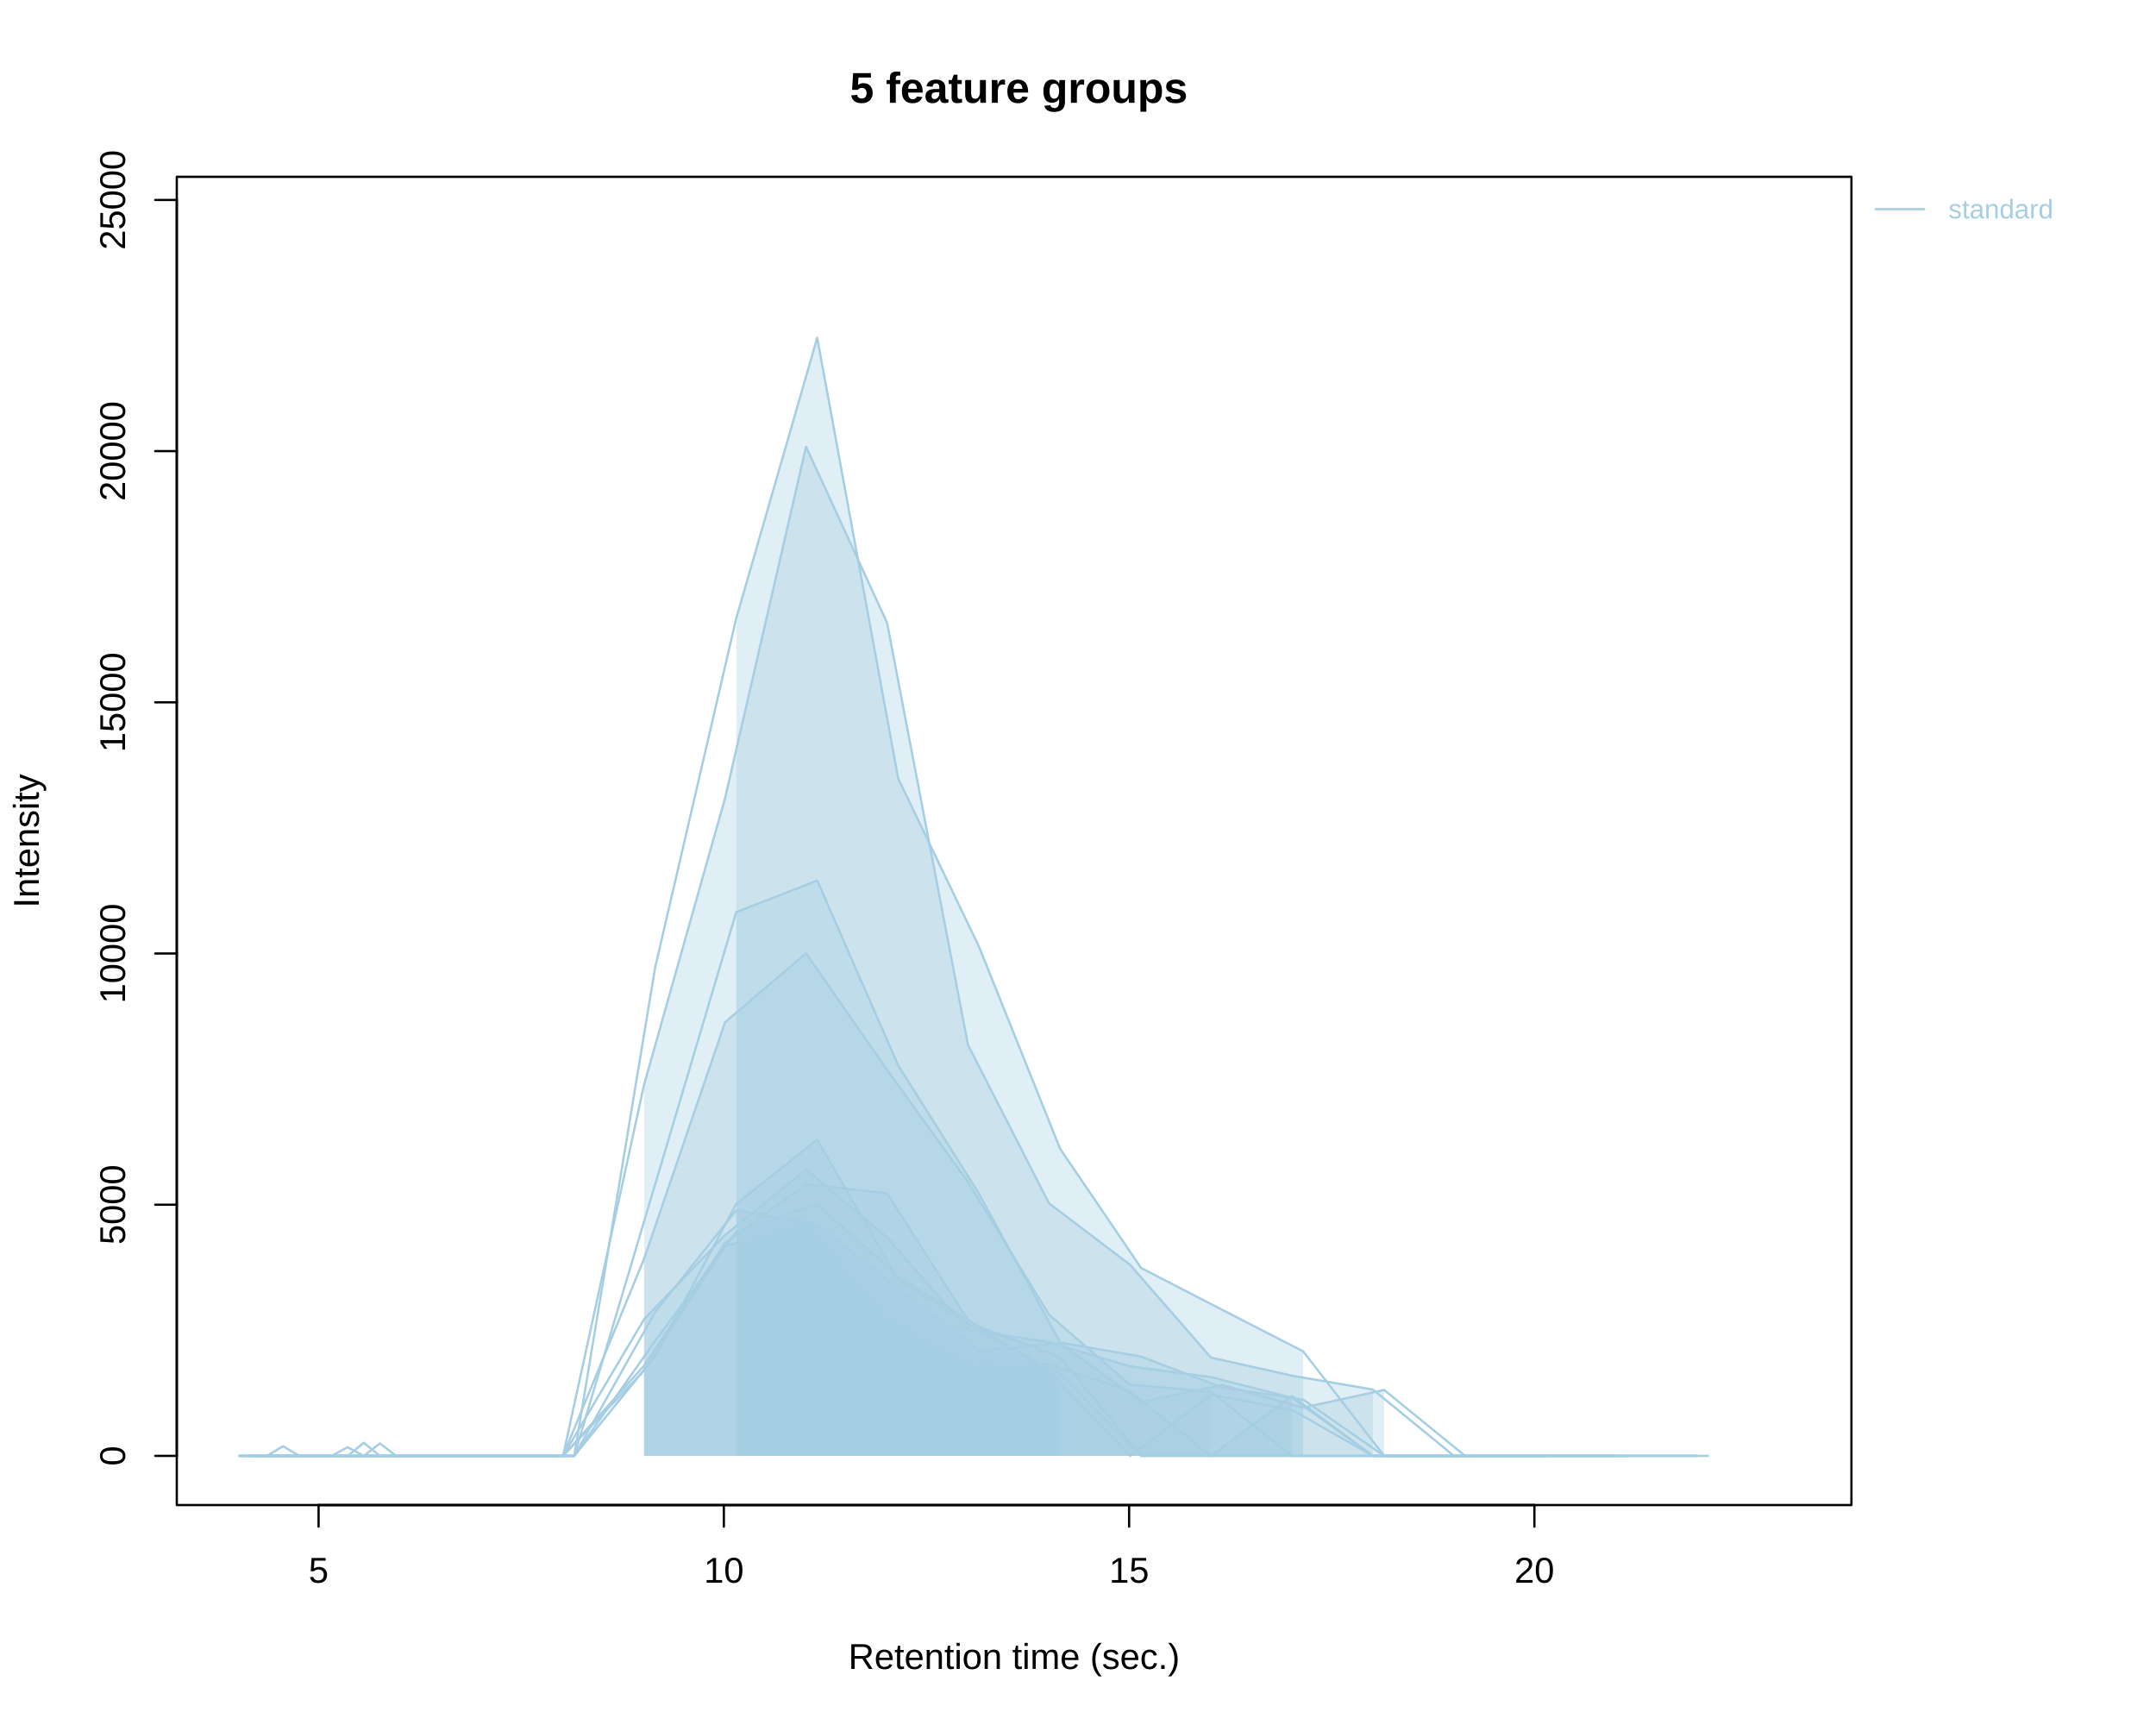
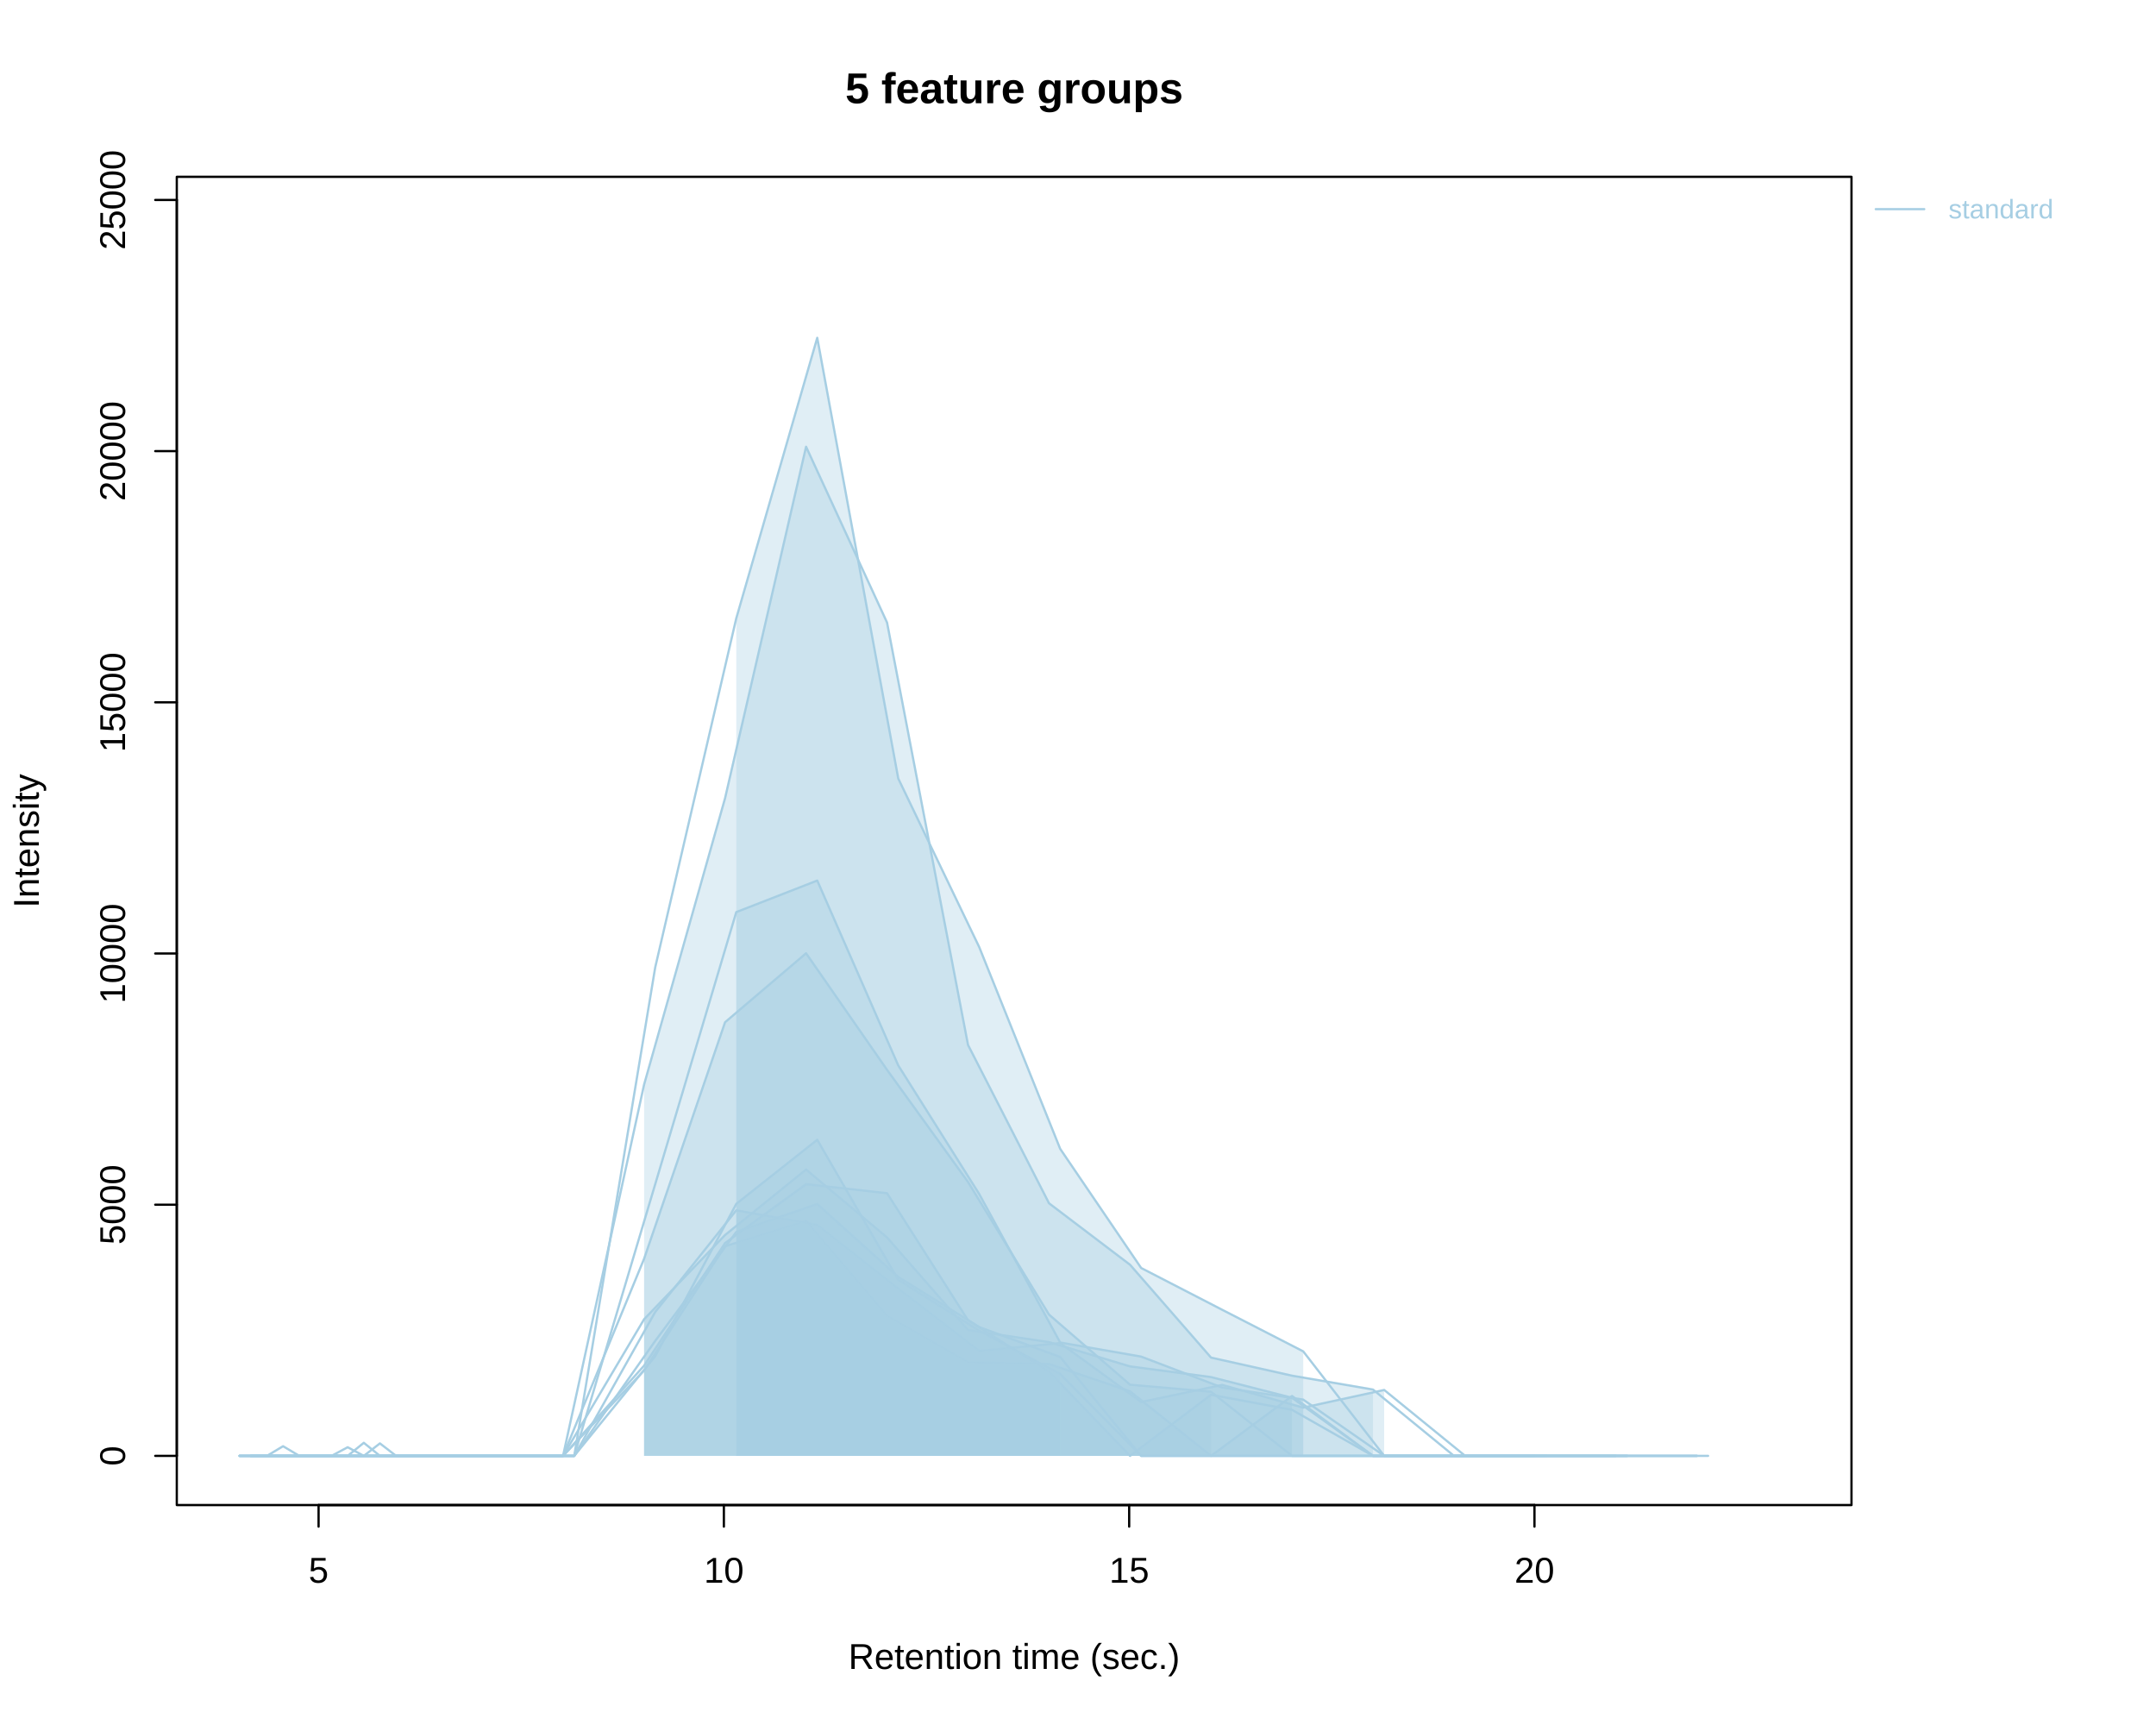
<svg xmlns="http://www.w3.org/2000/svg" viewBox="0 0 720.00 576.00">
  <defs>
    <style type="text/css">
-     line, polyline, path, rect, circle {
+     line, polyline, polygon, path, rect, circle {
      fill: none;
      stroke: #000000;
      stroke-linecap: round;
      stroke-linejoin: round;
      stroke-miterlimit: 10.00;
    }
  </style>
  </defs>
  <rect width="100%" height="100%" style="stroke: none; fill: #FFFFFF;" />
-   <line x1="106.39" y1="502.56" x2="512.42" y2="502.56" style="stroke-width: 0.75;" />
+   <line x1="106.39" y1="502.56" x2="512.44" y2="502.56" style="stroke-width: 0.75;" />
  <line x1="106.39" y1="502.56" x2="106.39" y2="509.76" style="stroke-width: 0.75;" />
-   <line x1="241.73" y1="502.56" x2="241.73" y2="509.76" style="stroke-width: 0.75;" />
-   <line x1="377.07" y1="502.56" x2="377.07" y2="509.76" style="stroke-width: 0.75;" />
-   <line x1="512.42" y1="502.56" x2="512.42" y2="509.76" style="stroke-width: 0.75;" />
+   <line x1="241.74" y1="502.56" x2="241.74" y2="509.76" style="stroke-width: 0.75;" />
+   <line x1="377.09" y1="502.56" x2="377.09" y2="509.76" style="stroke-width: 0.75;" />
+   <line x1="512.44" y1="502.56" x2="512.44" y2="509.76" style="stroke-width: 0.75;" />
  <text x="103.05" y="528.48" style="font-size: 12.00px; font-family: Liberation Sans;" textLength="6.67px" lengthAdjust="spacingAndGlyphs">5</text>
-   <text x="235.06" y="528.48" style="font-size: 12.00px; font-family: Liberation Sans;" textLength="13.35px" lengthAdjust="spacingAndGlyphs">10</text>
-   <text x="370.40" y="528.48" style="font-size: 12.00px; font-family: Liberation Sans;" textLength="13.35px" lengthAdjust="spacingAndGlyphs">15</text>
-   <text x="505.74" y="528.48" style="font-size: 12.00px; font-family: Liberation Sans;" textLength="13.35px" lengthAdjust="spacingAndGlyphs">20</text>
+   <text x="235.07" y="528.48" style="font-size: 12.00px; font-family: Liberation Sans;" textLength="13.34px" lengthAdjust="spacingAndGlyphs">10</text>
+   <text x="370.42" y="528.48" style="font-size: 12.00px; font-family: Liberation Sans;" textLength="13.34px" lengthAdjust="spacingAndGlyphs">15</text>
+   <text x="505.76" y="528.48" style="font-size: 12.00px; font-family: Liberation Sans;" textLength="13.34px" lengthAdjust="spacingAndGlyphs">20</text>
  <line x1="59.04" y1="486.13" x2="59.04" y2="66.77" style="stroke-width: 0.75;" />
  <line x1="59.04" y1="486.13" x2="51.84" y2="486.13" style="stroke-width: 0.75;" />
  <line x1="59.04" y1="402.26" x2="51.84" y2="402.26" style="stroke-width: 0.75;" />
  <line x1="59.04" y1="318.39" x2="51.84" y2="318.39" style="stroke-width: 0.75;" />
  <line x1="59.04" y1="234.52" x2="51.84" y2="234.52" style="stroke-width: 0.75;" />
  <line x1="59.04" y1="150.64" x2="51.84" y2="150.64" style="stroke-width: 0.75;" />
  <line x1="59.04" y1="66.77" x2="51.84" y2="66.77" style="stroke-width: 0.75;" />
  <text transform="translate(41.76,489.47) rotate(-90)" style="font-size: 12.00px; font-family: Liberation Sans;" textLength="6.67px" lengthAdjust="spacingAndGlyphs">0</text>
-   <text transform="translate(41.76,415.61) rotate(-90)" style="font-size: 12.00px; font-family: Liberation Sans;" textLength="26.70px" lengthAdjust="spacingAndGlyphs">5000</text>
-   <text transform="translate(41.76,335.07) rotate(-90)" style="font-size: 12.00px; font-family: Liberation Sans;" textLength="33.37px" lengthAdjust="spacingAndGlyphs">10000</text>
-   <text transform="translate(41.76,251.20) rotate(-90)" style="font-size: 12.00px; font-family: Liberation Sans;" textLength="33.37px" lengthAdjust="spacingAndGlyphs">15000</text>
-   <text transform="translate(41.76,167.33) rotate(-90)" style="font-size: 12.00px; font-family: Liberation Sans;" textLength="33.37px" lengthAdjust="spacingAndGlyphs">20000</text>
-   <text transform="translate(41.76,83.46) rotate(-90)" style="font-size: 12.00px; font-family: Liberation Sans;" textLength="33.37px" lengthAdjust="spacingAndGlyphs">25000</text>
-   <polyline points="59.04,502.56 618.29,502.56 618.29,59.04 59.04,59.04 59.04,502.56 " style="stroke-width: 0.75;" />
+   <text transform="translate(41.76,415.60) rotate(-90)" style="font-size: 12.00px; font-family: Liberation Sans;" textLength="26.69px" lengthAdjust="spacingAndGlyphs">5000</text>
+   <text transform="translate(41.76,335.07) rotate(-90)" style="font-size: 12.00px; font-family: Liberation Sans;" textLength="33.36px" lengthAdjust="spacingAndGlyphs">10000</text>
+   <text transform="translate(41.76,251.20) rotate(-90)" style="font-size: 12.00px; font-family: Liberation Sans;" textLength="33.36px" lengthAdjust="spacingAndGlyphs">15000</text>
+   <text transform="translate(41.76,167.32) rotate(-90)" style="font-size: 12.00px; font-family: Liberation Sans;" textLength="33.36px" lengthAdjust="spacingAndGlyphs">20000</text>
+   <text transform="translate(41.76,83.45) rotate(-90)" style="font-size: 12.00px; font-family: Liberation Sans;" textLength="33.36px" lengthAdjust="spacingAndGlyphs">25000</text>
+   <polyline points="59.04,502.56 618.31,502.56 618.31,59.04 59.04,59.04 59.04,502.56 " style="stroke-width: 0.75;" />
  <defs>
-     <clipPath id="cpMHw2NDguNTI2fDU3Nnww">
-       <rect x="0.00" y="0.00" width="648.53" height="576.00" />
+     <clipPath id="cpMC4wMHw2NDguNTV8NTc2LjAwfDAuMDA=">
+       <rect x="0.00" y="0.00" width="648.55" height="576.00" />
    </clipPath>
  </defs>
-   <g clip-path="url(#cpMHw2NDguNTI2fDU3Nnww)">
-     <text x="283.82" y="34.33" style="font-size: 14.40px; font-weight: bold; font-family: Liberation Sans;" textLength="109.69px" lengthAdjust="spacingAndGlyphs">5 feature groups</text>
+   <g clip-path="url(#cpMC4wMHw2NDguNTV8NTc2LjAwfDAuMDA=)">
+     <text x="282.29" y="34.47" style="font-size: 14.40px; font-weight: bold; font-family: Liberation Sans;" textLength="112.77px" lengthAdjust="spacingAndGlyphs">5 feature groups</text>
  </g>
-   <g clip-path="url(#cpMHw2NDguNTI2fDU3Nnww)">
-     <text x="283.31" y="557.28" style="font-size: 12.00px; font-family: Liberation Sans;" textLength="110.71px" lengthAdjust="spacingAndGlyphs">Retention time (sec.)</text>
+   <g clip-path="url(#cpMC4wMHw2NDguNTV8NTc2LjAwfDAuMDA=)">
+     <text x="283.33" y="557.28" style="font-size: 12.00px; font-family: Liberation Sans;" textLength="110.69px" lengthAdjust="spacingAndGlyphs">Retention time (sec.)</text>
  </g>
-   <g clip-path="url(#cpMHw2NDguNTI2fDU3Nnww)">
-     <text transform="translate(12.96,303.14) rotate(-90)" style="font-size: 12.00px; font-family: Liberation Sans;" textLength="44.69px" lengthAdjust="spacingAndGlyphs">Intensity</text>
+   <g clip-path="url(#cpMC4wMHw2NDguNTV8NTc2LjAwfDAuMDA=)">
+     <text transform="translate(12.96,303.14) rotate(-90)" style="font-size: 12.00px; font-family: Liberation Sans;" textLength="44.67px" lengthAdjust="spacingAndGlyphs">Intensity</text>
  </g>
  <defs>
-     <clipPath id="cpNTkuMDR8NjE4LjI4Nnw1MDIuNTZ8NTkuMDQ=">
-       <rect x="59.04" y="59.04" width="559.25" height="443.52" />
+     <clipPath id="cpNTkuMDR8NjE4LjMxfDUwMi41Nnw1OS4wNA==">
+       <rect x="59.04" y="59.04" width="559.27" height="443.52" />
    </clipPath>
  </defs>
-   <polyline points="80.02,486.13 85.44,486.13 90.82,486.13 96.21,486.13 101.60,486.13 106.98,486.13 112.37,486.13 117.76,486.13 123.17,486.13 128.56,486.13 133.94,486.13 160.98,486.13 188.03,486.13 215.10,440.51 242.14,412.39 269.18,390.52 296.22,413.20 323.26,444.13 350.30,448.16 377.37,456.27 404.41,459.83 431.45,466.74 458.49,486.13 485.54,486.13 512.58,486.13 539.62,486.13 566.66,486.13 " style="stroke-width: 0.75; stroke: #A6CEE3;" clip-path="url(#cpNTkuMDR8NjE4LjI4Nnw1MDIuNTZ8NTkuMDQ=)" />
-   <polyline points="215.10,440.51 242.14,412.39 269.18,390.52 296.22,413.20 323.26,444.13 350.30,448.16 377.37,456.27 404.41,459.83 431.45,466.74 431.45,486.13 404.41,486.13 377.37,486.13 350.30,486.13 323.26,486.13 296.22,486.13 269.18,486.13 242.14,486.13 215.10,486.13 " style="stroke-width: 0.75; stroke: none; fill: #A6CEE3; fill-opacity: 0.35;" clip-path="url(#cpNTkuMDR8NjE4LjI4Nnw1MDIuNTZ8NTkuMDQ=)" />
-   <polyline points="83.76,486.13 89.15,486.13 94.53,486.13 99.95,486.13 105.33,486.13 110.72,486.13 116.11,486.13 121.49,481.77 126.88,486.13 132.27,486.13 137.65,486.13 164.72,486.13 191.76,486.13 218.80,438.09 245.87,404.14 272.91,409.04 299.96,430.31 327.00,451.11 354.04,448.49 381.08,468.15 408.12,462.45 435.19,470.03 462.23,464.13 489.27,486.13 516.31,486.13 543.35,486.13 570.40,486.13 " style="stroke-width: 0.75; stroke: #A6CEE3;" clip-path="url(#cpNTkuMDR8NjE4LjI4Nnw1MDIuNTZ8NTkuMDQ=)" />
-   <polyline points="245.87,404.14 272.91,409.04 299.96,430.31 327.00,451.11 354.04,448.49 381.08,468.15 408.12,462.45 435.19,470.03 462.23,464.13 462.23,486.13 435.19,486.13 408.12,486.13 381.08,486.13 354.04,486.13 327.00,486.13 299.96,486.13 272.91,486.13 245.87,486.13 " style="stroke-width: 0.75; stroke: none; fill: #A6CEE3; fill-opacity: 0.35;" clip-path="url(#cpNTkuMDR8NjE4LjI4Nnw1MDIuNTZ8NTkuMDQ=)" />
-   <polyline points="80.02,486.13 85.44,486.13 90.82,486.13 96.21,486.13 101.60,486.13 106.98,486.13 112.37,486.13 117.76,486.13 123.17,486.13 128.56,486.13 133.94,486.13 160.98,486.13 188.03,486.13 215.10,420.31 242.14,341.34 269.18,318.32 296.22,357.24 323.26,394.68 350.30,438.96 377.37,462.38 404.41,464.73 431.45,486.13 458.49,486.13 485.54,486.13 512.58,486.13 539.62,486.13 " style="stroke-width: 0.75; stroke: #A6CEE3;" clip-path="url(#cpNTkuMDR8NjE4LjI4Nnw1MDIuNTZ8NTkuMDQ=)" />
-   <polyline points="215.10,420.31 242.14,341.34 269.18,318.32 296.22,357.24 323.26,394.68 350.30,438.96 377.37,462.38 404.41,464.73 404.41,486.13 377.37,486.13 350.30,486.13 323.26,486.13 296.22,486.13 269.18,486.13 242.14,486.13 215.10,486.13 " style="stroke-width: 0.75; stroke: none; fill: #A6CEE3; fill-opacity: 0.35;" clip-path="url(#cpNTkuMDR8NjE4LjI4Nnw1MDIuNTZ8NTkuMDQ=)" />
-   <polyline points="83.76,486.13 89.15,486.13 94.53,482.91 99.95,486.13 105.33,486.13 110.72,486.13 116.11,486.13 121.49,486.13 126.88,481.97 132.27,486.13 137.65,486.13 164.72,486.13 191.76,486.13 218.80,395.42 245.87,304.57 272.91,294.03 299.96,355.76 327.00,398.70 354.04,448.29 381.08,452.99 408.12,463.32 435.19,467.35 462.23,486.13 489.27,486.13 516.31,486.13 543.35,486.13 " style="stroke-width: 0.75; stroke: #A6CEE3;" clip-path="url(#cpNTkuMDR8NjE4LjI4Nnw1MDIuNTZ8NTkuMDQ=)" />
-   <polyline points="245.87,304.57 272.91,294.03 299.96,355.76 327.00,398.70 354.04,448.29 381.08,452.99 408.12,463.32 435.19,467.35 435.19,486.13 408.12,486.13 381.08,486.13 354.04,486.13 327.00,486.13 299.96,486.13 272.91,486.13 245.87,486.13 " style="stroke-width: 0.75; stroke: none; fill: #A6CEE3; fill-opacity: 0.35;" clip-path="url(#cpNTkuMDR8NjE4LjI4Nnw1MDIuNTZ8NTkuMDQ=)" />
-   <polyline points="80.02,486.13 85.44,486.13 90.82,486.13 96.21,486.13 101.60,486.13 106.98,486.13 112.37,486.13 117.76,486.13 123.17,486.13 128.56,486.13 133.94,486.13 160.98,486.13 188.03,486.13 215.10,362.14 242.14,266.52 269.18,149.17 296.22,207.88 323.26,348.92 350.30,401.79 377.37,422.32 404.41,453.32 431.45,459.36 458.49,463.99 485.54,486.13 512.58,486.13 539.62,486.13 566.66,486.13 " style="stroke-width: 0.75; stroke: #A6CEE3;" clip-path="url(#cpNTkuMDR8NjE4LjI4Nnw1MDIuNTZ8NTkuMDQ=)" />
-   <polyline points="215.10,362.14 242.14,266.52 269.18,149.17 296.22,207.88 323.26,348.92 350.30,401.79 377.37,422.32 404.41,453.32 431.45,459.36 458.49,463.99 458.49,486.13 431.45,486.13 404.41,486.13 377.37,486.13 350.30,486.13 323.26,486.13 296.22,486.13 269.18,486.13 242.14,486.13 215.10,486.13 " style="stroke-width: 0.75; stroke: none; fill: #A6CEE3; fill-opacity: 0.35;" clip-path="url(#cpNTkuMDR8NjE4LjI4Nnw1MDIuNTZ8NTkuMDQ=)" />
-   <polyline points="83.76,486.13 89.15,486.13 94.53,486.13 99.95,486.13 105.33,486.13 110.72,486.13 116.11,483.25 121.49,486.13 126.88,486.13 132.27,486.13 137.65,486.13 164.72,486.13 191.76,486.13 218.80,323.02 245.87,206.47 272.91,112.80 299.96,259.95 327.00,316.24 354.04,383.61 381.08,423.40 408.12,437.35 435.19,451.24 462.23,486.13 489.27,486.13 516.31,486.13 543.35,486.13 " style="stroke-width: 0.75; stroke: #A6CEE3;" clip-path="url(#cpNTkuMDR8NjE4LjI4Nnw1MDIuNTZ8NTkuMDQ=)" />
-   <polyline points="245.87,206.47 272.91,112.80 299.96,259.95 327.00,316.24 354.04,383.61 381.08,423.40 408.12,437.35 435.19,451.24 435.19,486.13 408.12,486.13 381.08,486.13 354.04,486.13 327.00,486.13 299.96,486.13 272.91,486.13 245.87,486.13 " style="stroke-width: 0.75; stroke: none; fill: #A6CEE3; fill-opacity: 0.35;" clip-path="url(#cpNTkuMDR8NjE4LjI4Nnw1MDIuNTZ8NTkuMDQ=)" />
-   <polyline points="80.02,486.13 85.44,486.13 90.82,486.13 96.21,486.13 101.60,486.13 106.98,486.13 112.37,486.13 117.76,486.13 123.17,486.13 128.56,486.13 133.94,486.13 160.98,486.13 188.03,486.13 215.10,457.62 242.14,416.15 269.18,407.70 296.22,439.37 323.26,454.87 350.30,455.47 377.37,464.59 404.41,486.13 431.45,466.14 458.49,486.13 485.54,486.13 512.58,486.13 539.62,486.13 " style="stroke-width: 0.75; stroke: #A6CEE3;" clip-path="url(#cpNTkuMDR8NjE4LjI4Nnw1MDIuNTZ8NTkuMDQ=)" />
-   <polyline points="215.10,457.62 242.14,416.15 269.18,407.70 296.22,439.37 323.26,454.87 350.30,455.47 377.37,464.59 404.41,486.13 431.45,466.14 431.45,486.13 404.41,486.13 377.37,486.13 350.30,486.13 323.26,486.13 296.22,486.13 269.18,486.13 242.14,486.13 215.10,486.13 " style="stroke-width: 0.75; stroke: none; fill: #A6CEE3; fill-opacity: 0.35;" clip-path="url(#cpNTkuMDR8NjE4LjI4Nnw1MDIuNTZ8NTkuMDQ=)" />
-   <polyline points="83.76,486.13 89.15,486.13 94.53,486.13 99.95,486.13 105.33,486.13 110.72,486.13 116.11,486.13 121.49,486.13 126.88,486.13 132.27,486.13 137.65,486.13 164.72,486.13 191.76,486.13 218.80,447.75 245.87,411.39 272.91,402.06 299.96,426.42 327.00,443.12 354.04,453.12 381.08,486.13 408.12,486.13 435.19,486.13 462.23,486.13 489.27,486.13 516.31,486.13 " style="stroke-width: 0.75; stroke: #A6CEE3;" clip-path="url(#cpNTkuMDR8NjE4LjI4Nnw1MDIuNTZ8NTkuMDQ=)" />
-   <polyline points="245.87,411.39 272.91,402.06 299.96,426.42 327.00,443.12 354.04,453.12 354.04,486.13 327.00,486.13 299.96,486.13 272.91,486.13 245.87,486.13 " style="stroke-width: 0.75; stroke: none; fill: #A6CEE3; fill-opacity: 0.35;" clip-path="url(#cpNTkuMDR8NjE4LjI4Nnw1MDIuNTZ8NTkuMDQ=)" />
-   <polyline points="80.02,486.13 85.44,486.13 90.82,486.13 96.21,486.13 101.60,486.13 106.98,486.13 112.37,486.13 117.76,486.13 123.17,486.13 128.56,486.13 133.94,486.13 160.98,486.13 188.03,486.13 215.10,456.01 242.14,415.08 269.18,395.42 296.22,398.44 323.26,440.84 350.30,458.02 377.37,486.13 404.41,465.74 431.45,470.77 458.49,486.13 485.54,486.13 512.58,486.13 " style="stroke-width: 0.75; stroke: #A6CEE3;" clip-path="url(#cpNTkuMDR8NjE4LjI4Nnw1MDIuNTZ8NTkuMDQ=)" />
-   <polyline points="215.10,456.01 242.14,415.08 269.18,395.42 296.22,398.44 323.26,440.84 350.30,458.02 377.37,486.13 404.41,465.74 404.41,486.13 377.37,486.13 350.30,486.13 323.26,486.13 296.22,486.13 269.18,486.13 242.14,486.13 215.10,486.13 " style="stroke-width: 0.75; stroke: none; fill: #A6CEE3; fill-opacity: 0.35;" clip-path="url(#cpNTkuMDR8NjE4LjI4Nnw1MDIuNTZ8NTkuMDQ=)" />
-   <polyline points="83.76,486.13 89.15,486.13 94.53,486.13 99.95,486.13 105.33,486.13 110.72,486.13 116.11,486.13 121.49,486.13 126.88,486.13 132.27,486.13 137.65,486.13 164.72,486.13 191.76,486.13 218.80,452.85 245.87,401.99 272.91,380.59 299.96,427.36 327.00,444.33 354.04,458.82 381.08,486.13 408.12,486.13 435.19,486.13 462.23,486.13 489.27,486.13 " style="stroke-width: 0.75; stroke: #A6CEE3;" clip-path="url(#cpNTkuMDR8NjE4LjI4Nnw1MDIuNTZ8NTkuMDQ=)" />
-   <polyline points="245.87,401.99 272.91,380.59 299.96,427.36 327.00,444.33 354.04,458.82 354.04,486.13 327.00,486.13 299.96,486.13 272.91,486.13 245.87,486.13 " style="stroke-width: 0.75; stroke: none; fill: #A6CEE3; fill-opacity: 0.35;" clip-path="url(#cpNTkuMDR8NjE4LjI4Nnw1MDIuNTZ8NTkuMDQ=)" />
+   <polyline points="80.02,486.13 85.44,486.13 90.82,486.13 96.21,486.13 101.60,486.13 106.99,486.13 112.37,486.13 117.76,486.13 123.17,486.13 128.56,486.13 133.95,486.13 160.99,486.13 188.03,486.13 215.10,440.51 242.14,412.39 269.19,390.52 296.23,413.20 323.27,444.13 350.32,448.16 377.38,456.27 404.43,459.83 431.47,466.74 458.51,486.13 485.55,486.13 512.60,486.13 539.64,486.13 566.68,486.13 " style="stroke-width: 0.75; stroke: #A6CEE3;" clip-path="url(#cpNTkuMDR8NjE4LjMxfDUwMi41Nnw1OS4wNA==)" />
+   <polygon points="215.10,440.51 242.14,412.39 269.19,390.52 296.23,413.20 323.27,444.13 350.32,448.16 377.38,456.27 404.43,459.83 431.47,466.74 431.47,486.13 404.43,486.13 377.38,486.13 350.32,486.13 323.27,486.13 296.23,486.13 269.19,486.13 242.14,486.13 215.10,486.13 " style="stroke-width: 0.75; stroke: none; fill: #A6CEE3; fill-opacity: 0.35;" clip-path="url(#cpNTkuMDR8NjE4LjMxfDUwMi41Nnw1OS4wNA==)" />
+   <polyline points="83.76,486.13 89.15,486.13 94.53,486.13 99.95,486.13 105.33,486.13 110.72,486.13 116.11,486.13 121.49,481.77 126.88,486.13 132.27,486.13 137.65,486.13 164.73,486.13 191.77,486.13 218.81,438.09 245.88,404.14 272.92,409.04 299.97,430.31 327.01,451.11 354.05,448.49 381.09,468.15 408.14,462.45 435.21,470.03 462.25,464.13 489.29,486.13 516.33,486.13 543.38,486.13 570.42,486.13 " style="stroke-width: 0.75; stroke: #A6CEE3;" clip-path="url(#cpNTkuMDR8NjE4LjMxfDUwMi41Nnw1OS4wNA==)" />
+   <polygon points="245.88,404.14 272.92,409.04 299.97,430.31 327.01,451.11 354.05,448.49 381.09,468.15 408.14,462.45 435.21,470.03 462.25,464.13 462.25,486.13 435.21,486.13 408.14,486.13 381.09,486.13 354.05,486.13 327.01,486.13 299.97,486.13 272.92,486.13 245.88,486.13 " style="stroke-width: 0.75; stroke: none; fill: #A6CEE3; fill-opacity: 0.35;" clip-path="url(#cpNTkuMDR8NjE4LjMxfDUwMi41Nnw1OS4wNA==)" />
+   <polyline points="80.02,486.13 85.44,486.13 90.82,486.13 96.21,486.13 101.60,486.13 106.99,486.13 112.37,486.13 117.76,486.13 123.17,486.13 128.56,486.13 133.95,486.13 160.99,486.13 188.03,486.13 215.10,420.31 242.14,341.34 269.19,318.32 296.23,357.24 323.27,394.68 350.32,438.96 377.38,462.38 404.43,464.73 431.47,486.13 458.51,486.13 485.55,486.13 512.60,486.13 539.64,486.13 " style="stroke-width: 0.75; stroke: #A6CEE3;" clip-path="url(#cpNTkuMDR8NjE4LjMxfDUwMi41Nnw1OS4wNA==)" />
+   <polygon points="215.10,420.31 242.14,341.34 269.19,318.32 296.23,357.24 323.27,394.68 350.32,438.96 377.38,462.38 404.43,464.73 404.43,486.13 377.38,486.13 350.32,486.13 323.27,486.13 296.23,486.13 269.19,486.13 242.14,486.13 215.10,486.13 " style="stroke-width: 0.75; stroke: none; fill: #A6CEE3; fill-opacity: 0.35;" clip-path="url(#cpNTkuMDR8NjE4LjMxfDUwMi41Nnw1OS4wNA==)" />
+   <polyline points="83.76,486.13 89.15,486.13 94.53,482.91 99.95,486.13 105.33,486.13 110.72,486.13 116.11,486.13 121.49,486.13 126.88,481.97 132.27,486.13 137.65,486.13 164.73,486.13 191.77,486.13 218.81,395.42 245.88,304.57 272.92,294.03 299.97,355.76 327.01,398.70 354.05,448.29 381.09,452.99 408.14,463.32 435.21,467.35 462.25,486.13 489.29,486.13 516.33,486.13 543.38,486.13 " style="stroke-width: 0.75; stroke: #A6CEE3;" clip-path="url(#cpNTkuMDR8NjE4LjMxfDUwMi41Nnw1OS4wNA==)" />
+   <polygon points="245.88,304.57 272.92,294.03 299.97,355.76 327.01,398.70 354.05,448.29 381.09,452.99 408.14,463.32 435.21,467.35 435.21,486.13 408.14,486.13 381.09,486.13 354.05,486.13 327.01,486.13 299.97,486.13 272.92,486.13 245.88,486.13 " style="stroke-width: 0.75; stroke: none; fill: #A6CEE3; fill-opacity: 0.35;" clip-path="url(#cpNTkuMDR8NjE4LjMxfDUwMi41Nnw1OS4wNA==)" />
+   <polyline points="80.02,486.13 85.44,486.13 90.82,486.13 96.21,486.13 101.60,486.13 106.99,486.13 112.37,486.13 117.76,486.13 123.17,486.13 128.56,486.13 133.95,486.13 160.99,486.13 188.03,486.13 215.10,362.14 242.14,266.52 269.19,149.17 296.23,207.88 323.27,348.92 350.32,401.79 377.38,422.32 404.43,453.32 431.47,459.36 458.51,463.99 485.55,486.13 512.60,486.13 539.64,486.13 566.68,486.13 " style="stroke-width: 0.75; stroke: #A6CEE3;" clip-path="url(#cpNTkuMDR8NjE4LjMxfDUwMi41Nnw1OS4wNA==)" />
+   <polygon points="215.10,362.14 242.14,266.52 269.19,149.17 296.23,207.88 323.27,348.92 350.32,401.79 377.38,422.32 404.43,453.32 431.47,459.36 458.51,463.99 458.51,486.13 431.47,486.13 404.43,486.13 377.38,486.13 350.32,486.13 323.27,486.13 296.23,486.13 269.19,486.13 242.14,486.13 215.10,486.13 " style="stroke-width: 0.75; stroke: none; fill: #A6CEE3; fill-opacity: 0.35;" clip-path="url(#cpNTkuMDR8NjE4LjMxfDUwMi41Nnw1OS4wNA==)" />
+   <polyline points="83.76,486.13 89.15,486.13 94.53,486.13 99.95,486.13 105.33,486.13 110.72,486.13 116.11,483.25 121.49,486.13 126.88,486.13 132.27,486.13 137.65,486.13 164.73,486.13 191.77,486.13 218.81,323.02 245.88,206.47 272.92,112.80 299.97,259.95 327.01,316.24 354.05,383.61 381.09,423.40 408.14,437.35 435.21,451.24 462.25,486.13 489.29,486.13 516.33,486.13 543.38,486.13 " style="stroke-width: 0.75; stroke: #A6CEE3;" clip-path="url(#cpNTkuMDR8NjE4LjMxfDUwMi41Nnw1OS4wNA==)" />
+   <polygon points="245.88,206.47 272.92,112.80 299.97,259.95 327.01,316.24 354.05,383.61 381.09,423.40 408.14,437.35 435.21,451.24 435.21,486.13 408.14,486.13 381.09,486.13 354.05,486.13 327.01,486.13 299.97,486.13 272.92,486.13 245.88,486.13 " style="stroke-width: 0.75; stroke: none; fill: #A6CEE3; fill-opacity: 0.35;" clip-path="url(#cpNTkuMDR8NjE4LjMxfDUwMi41Nnw1OS4wNA==)" />
+   <polyline points="80.02,486.13 85.44,486.13 90.82,486.13 96.21,486.13 101.60,486.13 106.99,486.13 112.37,486.13 117.76,486.13 123.17,486.13 128.56,486.13 133.95,486.13 160.99,486.13 188.03,486.13 215.10,457.62 242.14,416.15 269.19,407.70 296.23,439.37 323.27,454.87 350.32,455.47 377.38,464.59 404.43,486.13 431.47,466.14 458.51,486.13 485.55,486.13 512.60,486.13 539.64,486.13 " style="stroke-width: 0.75; stroke: #A6CEE3;" clip-path="url(#cpNTkuMDR8NjE4LjMxfDUwMi41Nnw1OS4wNA==)" />
+   <polygon points="215.10,457.62 242.14,416.15 269.19,407.70 296.23,439.37 323.27,454.87 350.32,455.47 377.38,464.59 404.43,486.13 431.47,466.14 431.47,486.13 404.43,486.13 377.38,486.13 350.32,486.13 323.27,486.13 296.23,486.13 269.19,486.13 242.14,486.13 215.10,486.13 " style="stroke-width: 0.75; stroke: none; fill: #A6CEE3; fill-opacity: 0.35;" clip-path="url(#cpNTkuMDR8NjE4LjMxfDUwMi41Nnw1OS4wNA==)" />
+   <polyline points="83.76,486.13 89.15,486.13 94.53,486.13 99.95,486.13 105.33,486.13 110.72,486.13 116.11,486.13 121.49,486.13 126.88,486.13 132.27,486.13 137.65,486.13 164.73,486.13 191.77,486.13 218.81,447.75 245.88,411.39 272.92,402.06 299.97,426.42 327.01,443.12 354.05,453.12 381.09,486.13 408.14,486.13 435.21,486.13 462.25,486.13 489.29,486.13 516.33,486.13 " style="stroke-width: 0.75; stroke: #A6CEE3;" clip-path="url(#cpNTkuMDR8NjE4LjMxfDUwMi41Nnw1OS4wNA==)" />
+   <polygon points="245.88,411.39 272.92,402.06 299.97,426.42 327.01,443.12 354.05,453.12 354.05,486.13 327.01,486.13 299.97,486.13 272.92,486.13 245.88,486.13 " style="stroke-width: 0.75; stroke: none; fill: #A6CEE3; fill-opacity: 0.35;" clip-path="url(#cpNTkuMDR8NjE4LjMxfDUwMi41Nnw1OS4wNA==)" />
+   <polyline points="80.02,486.13 85.44,486.13 90.82,486.13 96.21,486.13 101.60,486.13 106.99,486.13 112.37,486.13 117.76,486.13 123.17,486.13 128.56,486.13 133.95,486.13 160.99,486.13 188.03,486.13 215.10,456.01 242.14,415.08 269.19,395.42 296.23,398.44 323.27,440.84 350.32,458.02 377.38,486.13 404.43,465.74 431.47,470.77 458.51,486.13 485.55,486.13 512.60,486.13 " style="stroke-width: 0.75; stroke: #A6CEE3;" clip-path="url(#cpNTkuMDR8NjE4LjMxfDUwMi41Nnw1OS4wNA==)" />
+   <polygon points="215.10,456.01 242.14,415.08 269.19,395.42 296.23,398.44 323.27,440.84 350.32,458.02 377.38,486.13 404.43,465.74 404.43,486.13 377.38,486.13 350.32,486.13 323.27,486.13 296.23,486.13 269.19,486.13 242.14,486.13 215.10,486.13 " style="stroke-width: 0.75; stroke: none; fill: #A6CEE3; fill-opacity: 0.35;" clip-path="url(#cpNTkuMDR8NjE4LjMxfDUwMi41Nnw1OS4wNA==)" />
+   <polyline points="83.76,486.13 89.15,486.13 94.53,486.13 99.95,486.13 105.33,486.13 110.72,486.13 116.11,486.13 121.49,486.13 126.88,486.13 132.27,486.13 137.65,486.13 164.73,486.13 191.77,486.13 218.81,452.85 245.88,401.99 272.92,380.59 299.97,427.36 327.01,444.33 354.05,458.82 381.09,486.13 408.14,486.13 435.21,486.13 462.25,486.13 489.29,486.13 " style="stroke-width: 0.75; stroke: #A6CEE3;" clip-path="url(#cpNTkuMDR8NjE4LjMxfDUwMi41Nnw1OS4wNA==)" />
+   <polygon points="245.88,401.99 272.92,380.59 299.97,427.36 327.01,444.33 354.05,458.82 354.05,486.13 327.01,486.13 299.97,486.13 272.92,486.13 245.88,486.13 " style="stroke-width: 0.75; stroke: none; fill: #A6CEE3; fill-opacity: 0.35;" clip-path="url(#cpNTkuMDR8NjE4LjMxfDUwMi41Nnw1OS4wNA==)" />
  <defs>
-     <clipPath id="cpMHw3MjB8NTc2fDA=">
+     <clipPath id="cpMC4wMHw3MjAuMDB8NTc2LjAwfDAuMDA=">
      <rect x="0.00" y="0.00" width="720.00" height="576.00" />
    </clipPath>
  </defs>
-   <line x1="626.39" y1="69.84" x2="642.59" y2="69.84" style="stroke-width: 0.75; stroke: #A6CEE3;" clip-path="url(#cpMHw3MjB8NTc2fDA=)" />
-   <g clip-path="url(#cpMHw3MjB8NTc2fDA=)">
-     <text x="650.69" y="72.93" style="font-size: 9.00px; fill: #A6CEE3; font-family: Liberation Sans;" textLength="35.02px" lengthAdjust="spacingAndGlyphs">standard</text>
+   <line x1="626.41" y1="69.84" x2="642.61" y2="69.84" style="stroke-width: 0.75; stroke: #A6CEE3;" clip-path="url(#cpMC4wMHw3MjAuMDB8NTc2LjAwfDAuMDA=)" />
+   <g clip-path="url(#cpMC4wMHw3MjAuMDB8NTc2LjAwfDAuMDA=)">
+     <text x="650.71" y="72.93" style="font-size: 9.00px; fill: #A6CEE3; font-family: Liberation Sans;" textLength="35.00px" lengthAdjust="spacingAndGlyphs">standard</text>
  </g>
  <defs>
-     <clipPath id="cpNTkuMDR8NjE4LjI4Nnw1MDIuNTZ8NTkuMDQ=">
-       <rect x="59.04" y="59.04" width="559.25" height="443.52" />
+     <clipPath id="cpNTkuMDR8NjE4LjMxfDUwMi41Nnw1OS4wNA==">
+       <rect x="59.04" y="59.04" width="559.27" height="443.52" />
    </clipPath>
  </defs>
</svg>
